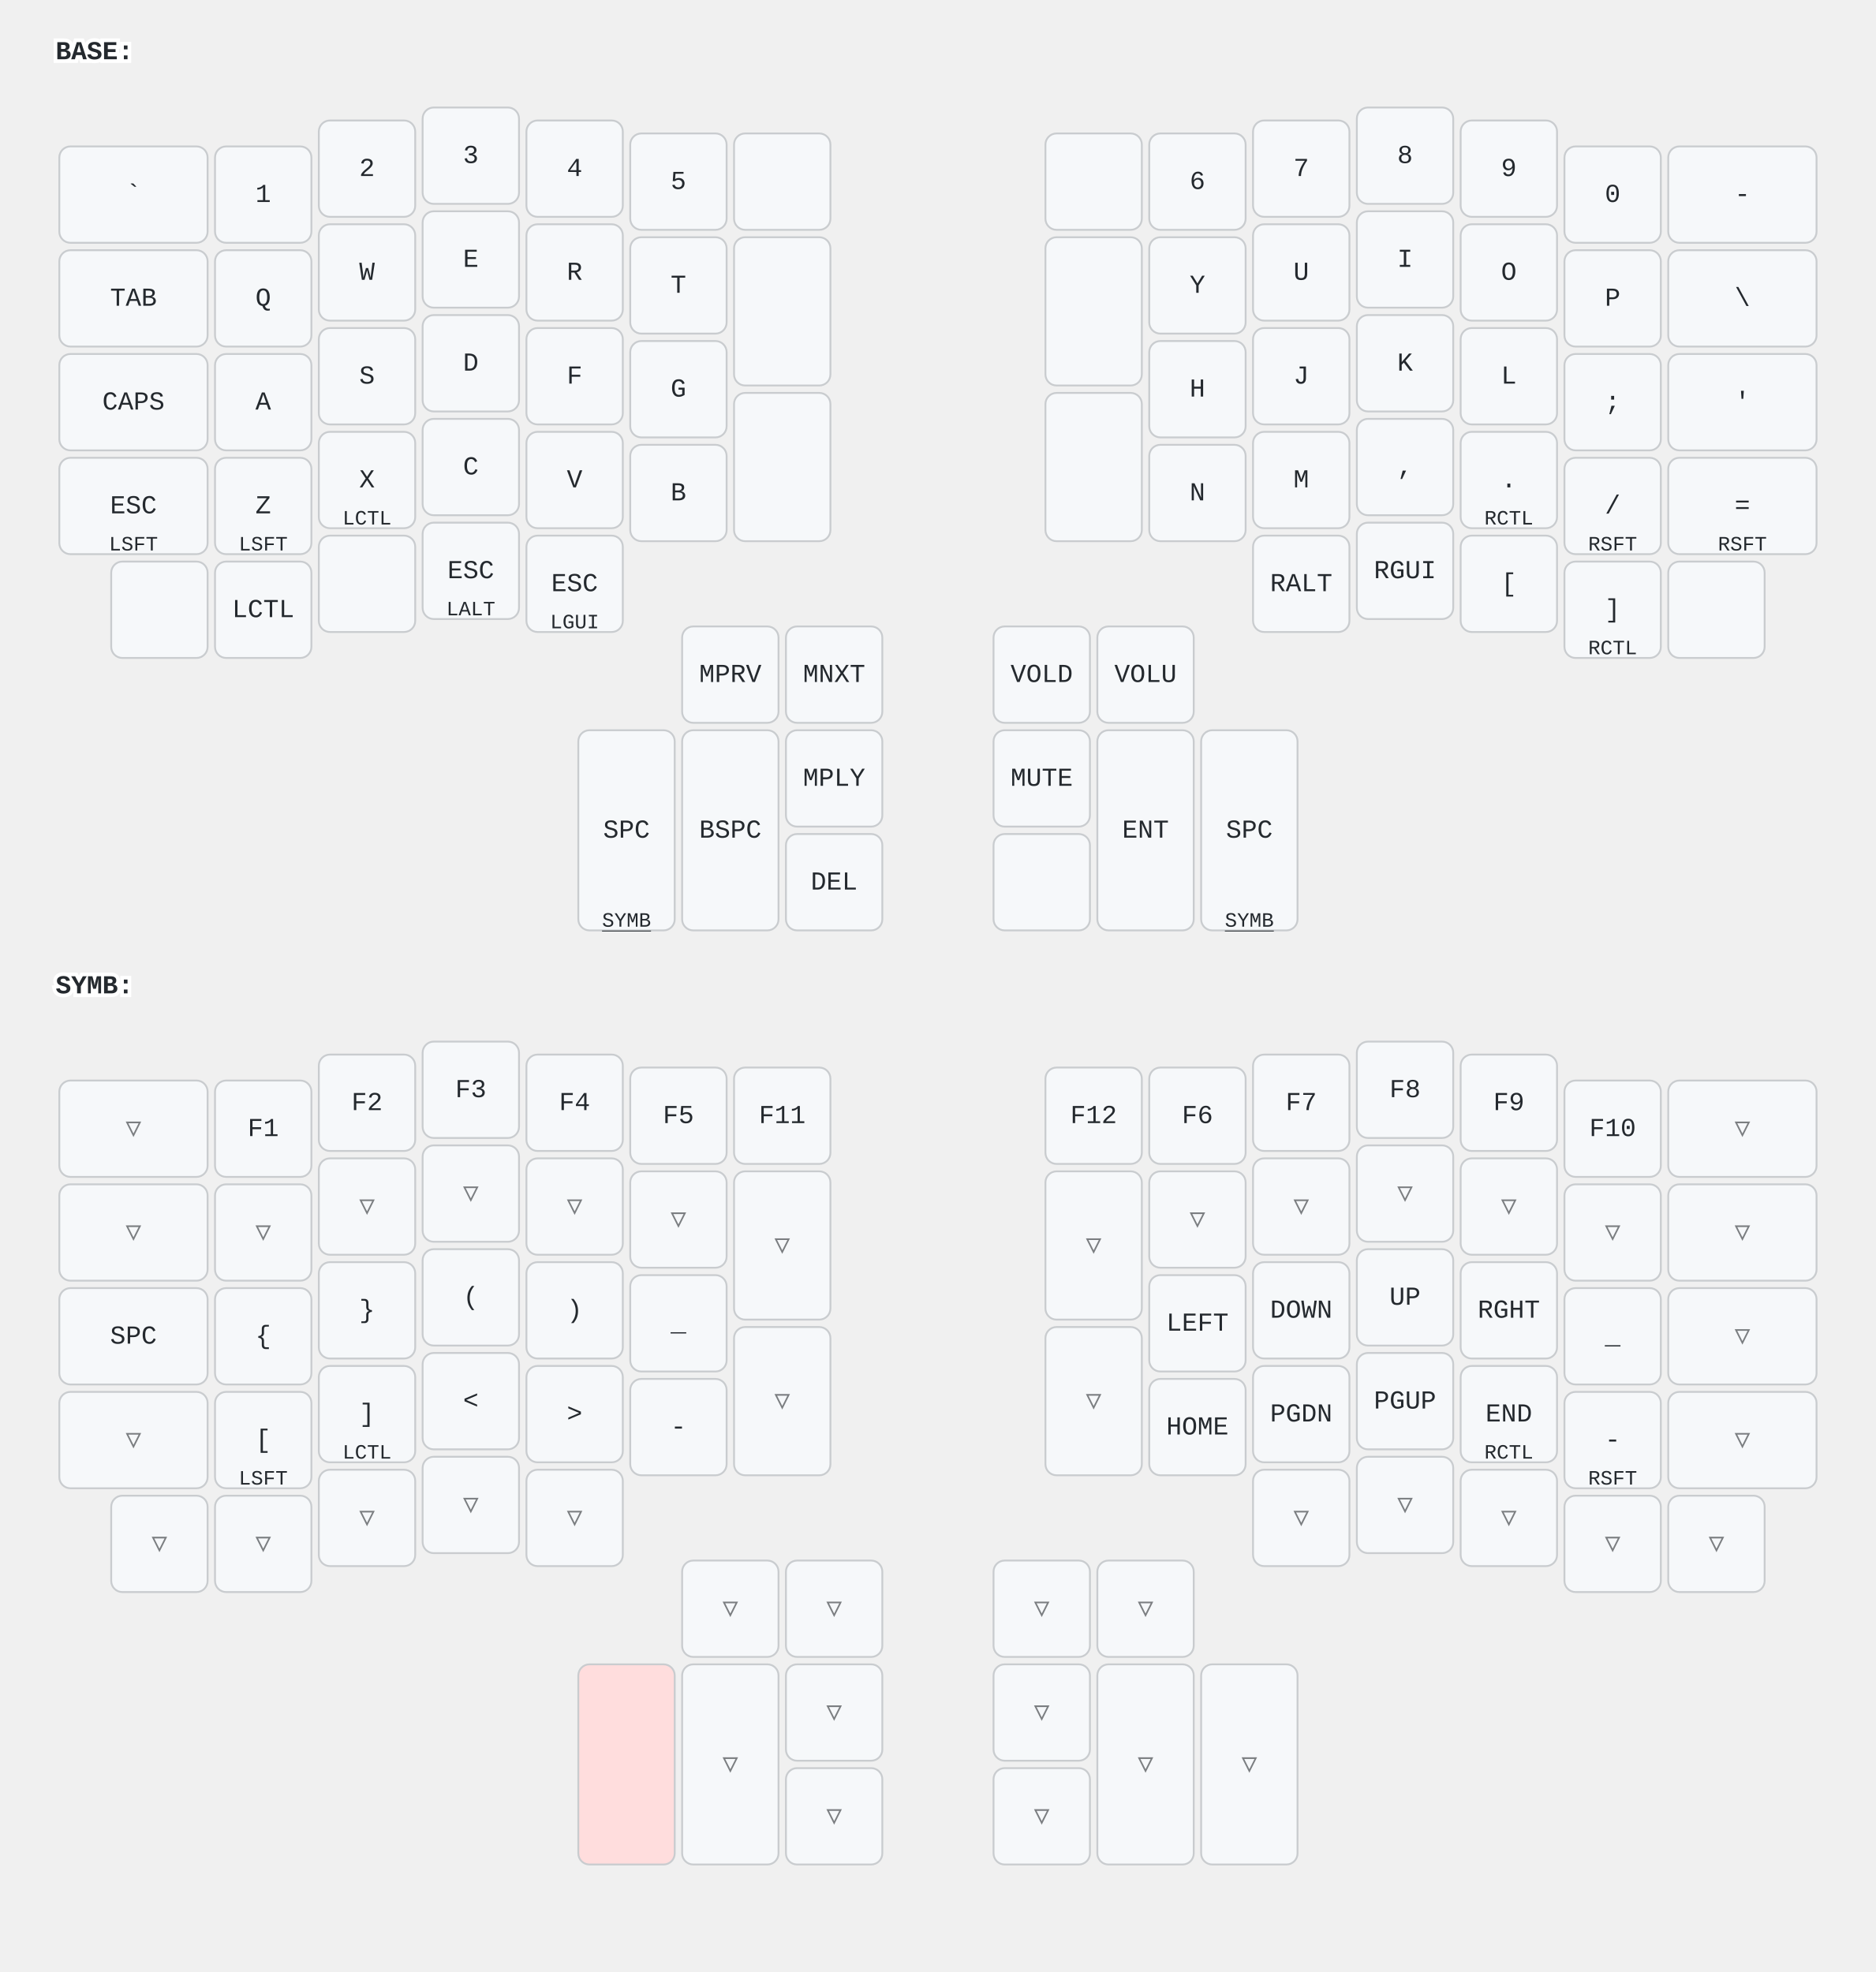
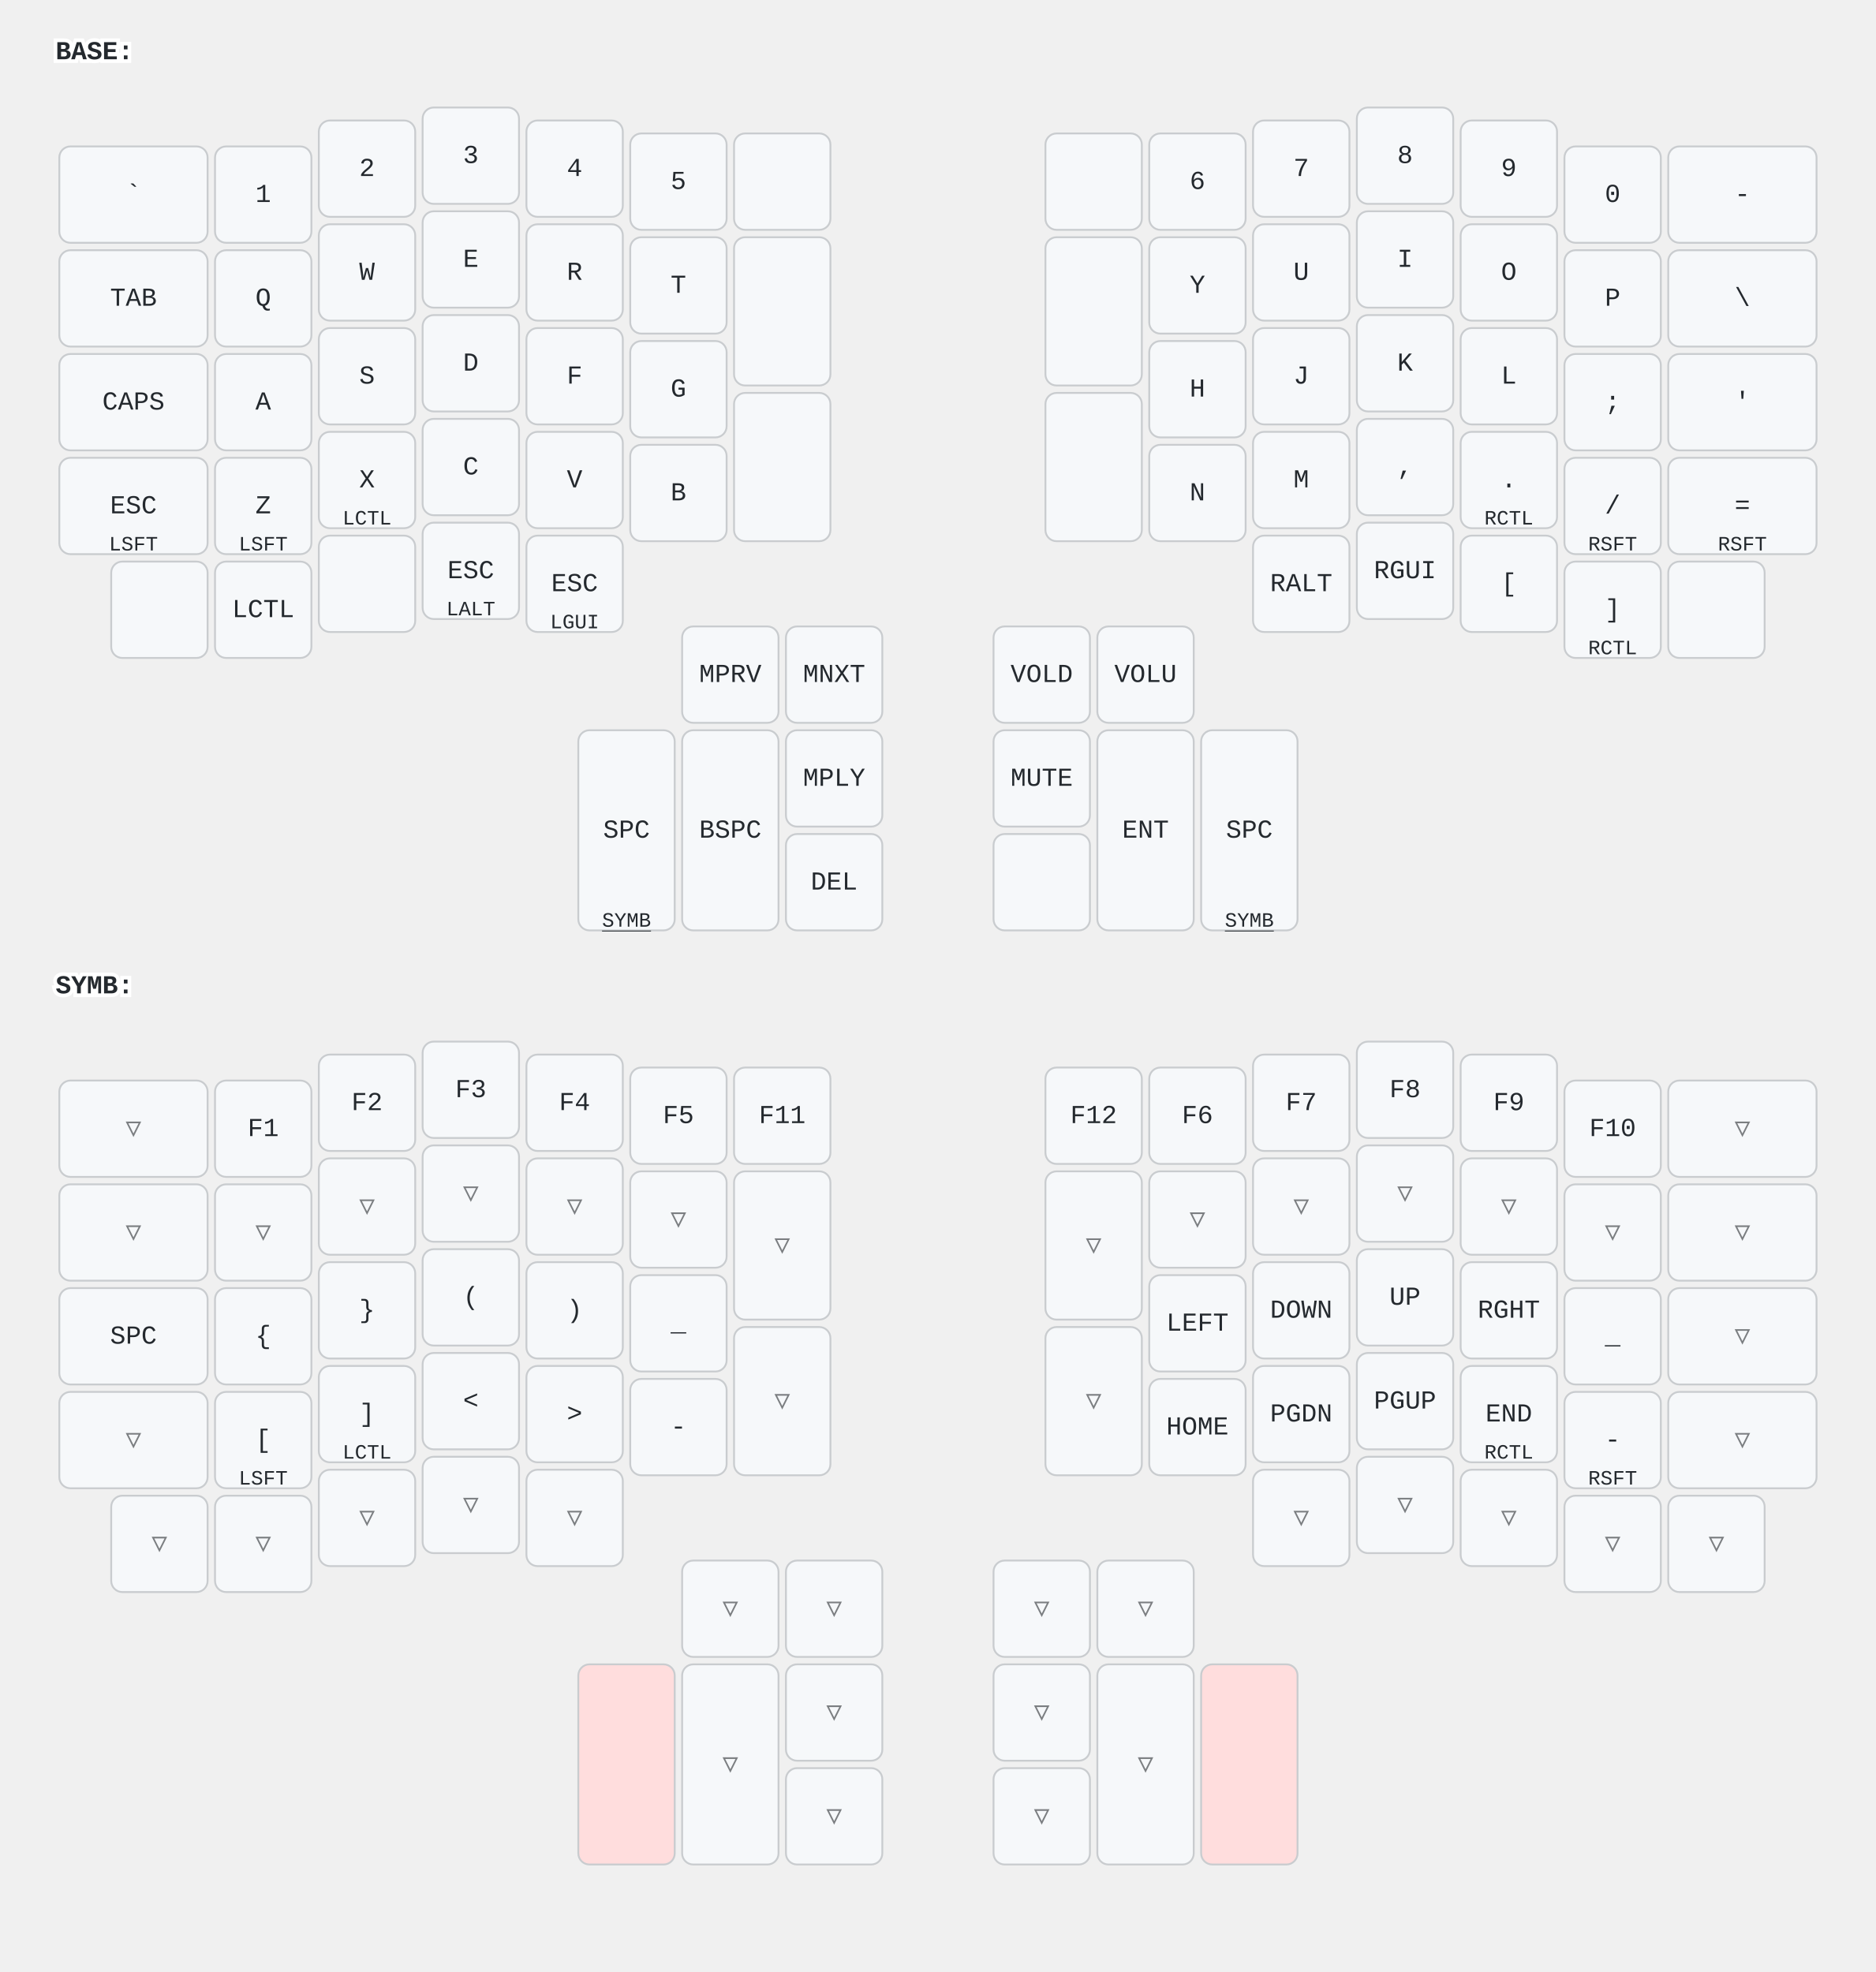
<svg xmlns="http://www.w3.org/2000/svg" width="1012" height="1064" viewBox="0 0 1012 1064" class="keymap">
  <style>/* inherit to force styles through use tags */
svg path {
    fill: inherit;
}

/* font and background color specifications */
svg.keymap {
    font-family: SFMono-Regular,Consolas,Liberation Mono,Menlo,monospace;
    font-size: 14px;
    font-kerning: normal;
    text-rendering: optimizeLegibility;
    fill: #24292e;
}

/* default key styling */
rect.key {
    fill: #f6f8fa;
}

rect.key, rect.combo {
    stroke: #c9cccf;
    stroke-width: 1;
}

/* default key side styling, only used is draw_key_sides is set */
rect.side {
    filter: brightness(90%);
}

/* color accent for combo boxes */
rect.combo, rect.combo-separate {
    fill: #cdf;
}

/* color accent for held keys */
rect.held, rect.combo.held {
    fill: #fdd;
}

/* color accent for ghost (optional) keys */
rect.ghost, rect.combo.ghost {
    stroke-dasharray: 4, 4;
    stroke-width: 2;
}

text {
    text-anchor: middle;
    dominant-baseline: middle;
}

/* styling for layer labels */
text.label {
    font-weight: bold;
    text-anchor: start;
    stroke: white;
    stroke-width: 4;
    paint-order: stroke;
}

/* styling for optional footer */
text.footer {
    text-anchor: end;
    dominant-baseline: auto;
    stroke: white;
    stroke-width: 4;
    paint-order: stroke;
}

/* styling for combo tap, and key non-tap label text */
text.combo, text.hold, text.shifted, text.left, text.right, text.tl, text.tr, text.bl, text.br {
    font-size: 11px;
}

text.hold, text.bl, text.br {
    text-anchor: middle;
    dominant-baseline: auto;
}

text.shifted, text.tl, text.tr {
    text-anchor: middle;
    dominant-baseline: hanging;
}

text.left, text.tl, text.bl {
    text-anchor: start;
}

text.right, text.tr, text.br {
    text-anchor: end;
}

text.layer-activator {
    text-decoration: underline;
}

/* styling for hold/shifted label text in combo box */
text.combo.hold, text.combo.shifted, text.combo.left, text.combo.right {
    font-size: 8px;
}

/* lighter symbol for transparent keys */
text.trans {
    fill: #7b7e81;
}

/* styling for combo dendrons */
path.combo {
    stroke-width: 1;
    stroke: gray;
    fill: none;
}

/* Start Tabler Icons Cleanup */
/* cannot use height/width with glyphs */
.icon-tabler &gt; path {
    fill: inherit;
    stroke: inherit;
    stroke-width: 2;
}
/* hide tabler's default box */
.icon-tabler &gt; path[stroke="none"][fill="none"] {
    visibility: hidden;
}
/* End Tabler Icons Cleanup */

@media (prefers-color-scheme: dark) {
svg.keymap { fill: #d1d6db; }
rect.key { fill: #3f4750; }
rect.key, rect.combo { stroke: #60666c; }
rect.combo, rect.combo-separate { fill: #1f3d7a; }
rect.held, rect.combo.held { fill: #854747; }
text.label, text.footer { stroke: black; }
text.trans { fill: #7e8184; }
path.combo { stroke: #7f7f7f; }

}</style>
  <g transform="translate(30, 0)" class="layer-BASE">
    <text x="0" y="28" class="label" id="BASE">BASE:</text>
    <g transform="translate(0, 56)">
      <g transform="translate(42, 49)" class="key keypos-0">
        <rect rx="6" ry="6" x="-40" y="-26" width="80" height="52" class="key" />
        <text x="0" y="0" class="key tap">`</text>
      </g>
      <g transform="translate(112, 49)" class="key keypos-1">
        <rect rx="6" ry="6" x="-26" y="-26" width="52" height="52" class="key" />
        <text x="0" y="0" class="key tap">1</text>
      </g>
      <g transform="translate(168, 35)" class="key keypos-2">
        <rect rx="6" ry="6" x="-26" y="-26" width="52" height="52" class="key" />
        <text x="0" y="0" class="key tap">2</text>
      </g>
      <g transform="translate(224, 28)" class="key keypos-3">
        <rect rx="6" ry="6" x="-26" y="-26" width="52" height="52" class="key" />
        <text x="0" y="0" class="key tap">3</text>
      </g>
      <g transform="translate(280, 35)" class="key keypos-4">
        <rect rx="6" ry="6" x="-26" y="-26" width="52" height="52" class="key" />
        <text x="0" y="0" class="key tap">4</text>
      </g>
      <g transform="translate(336, 42)" class="key keypos-5">
        <rect rx="6" ry="6" x="-26" y="-26" width="52" height="52" class="key" />
        <text x="0" y="0" class="key tap">5</text>
      </g>
      <g transform="translate(392, 42)" class="key keypos-6">
        <rect rx="6" ry="6" x="-26" y="-26" width="52" height="52" class="key" />
      </g>
      <g transform="translate(560, 42)" class="key keypos-7">
        <rect rx="6" ry="6" x="-26" y="-26" width="52" height="52" class="key" />
      </g>
      <g transform="translate(616, 42)" class="key keypos-8">
        <rect rx="6" ry="6" x="-26" y="-26" width="52" height="52" class="key" />
        <text x="0" y="0" class="key tap">6</text>
      </g>
      <g transform="translate(672, 35)" class="key keypos-9">
        <rect rx="6" ry="6" x="-26" y="-26" width="52" height="52" class="key" />
        <text x="0" y="0" class="key tap">7</text>
      </g>
      <g transform="translate(728, 28)" class="key keypos-10">
        <rect rx="6" ry="6" x="-26" y="-26" width="52" height="52" class="key" />
        <text x="0" y="0" class="key tap">8</text>
      </g>
      <g transform="translate(784, 35)" class="key keypos-11">
        <rect rx="6" ry="6" x="-26" y="-26" width="52" height="52" class="key" />
        <text x="0" y="0" class="key tap">9</text>
      </g>
      <g transform="translate(840, 49)" class="key keypos-12">
        <rect rx="6" ry="6" x="-26" y="-26" width="52" height="52" class="key" />
        <text x="0" y="0" class="key tap">0</text>
      </g>
      <g transform="translate(910, 49)" class="key keypos-13">
        <rect rx="6" ry="6" x="-40" y="-26" width="80" height="52" class="key" />
        <text x="0" y="0" class="key tap">-</text>
      </g>
      <g transform="translate(42, 105)" class="key keypos-14">
        <rect rx="6" ry="6" x="-40" y="-26" width="80" height="52" class="key" />
        <text x="0" y="0" class="key tap">TAB</text>
      </g>
      <g transform="translate(112, 105)" class="key keypos-15">
        <rect rx="6" ry="6" x="-26" y="-26" width="52" height="52" class="key" />
        <text x="0" y="0" class="key tap">Q</text>
      </g>
      <g transform="translate(168, 91)" class="key keypos-16">
        <rect rx="6" ry="6" x="-26" y="-26" width="52" height="52" class="key" />
        <text x="0" y="0" class="key tap">W</text>
      </g>
      <g transform="translate(224, 84)" class="key keypos-17">
        <rect rx="6" ry="6" x="-26" y="-26" width="52" height="52" class="key" />
        <text x="0" y="0" class="key tap">E</text>
      </g>
      <g transform="translate(280, 91)" class="key keypos-18">
        <rect rx="6" ry="6" x="-26" y="-26" width="52" height="52" class="key" />
        <text x="0" y="0" class="key tap">R</text>
      </g>
      <g transform="translate(336, 98)" class="key keypos-19">
        <rect rx="6" ry="6" x="-26" y="-26" width="52" height="52" class="key" />
        <text x="0" y="0" class="key tap">T</text>
      </g>
      <g transform="translate(392, 112)" class="key keypos-20">
        <rect rx="6" ry="6" x="-26" y="-40" width="52" height="80" class="key" />
      </g>
      <g transform="translate(560, 112)" class="key keypos-21">
        <rect rx="6" ry="6" x="-26" y="-40" width="52" height="80" class="key" />
      </g>
      <g transform="translate(616, 98)" class="key keypos-22">
        <rect rx="6" ry="6" x="-26" y="-26" width="52" height="52" class="key" />
        <text x="0" y="0" class="key tap">Y</text>
      </g>
      <g transform="translate(672, 91)" class="key keypos-23">
        <rect rx="6" ry="6" x="-26" y="-26" width="52" height="52" class="key" />
        <text x="0" y="0" class="key tap">U</text>
      </g>
      <g transform="translate(728, 84)" class="key keypos-24">
        <rect rx="6" ry="6" x="-26" y="-26" width="52" height="52" class="key" />
        <text x="0" y="0" class="key tap">I</text>
      </g>
      <g transform="translate(784, 91)" class="key keypos-25">
        <rect rx="6" ry="6" x="-26" y="-26" width="52" height="52" class="key" />
        <text x="0" y="0" class="key tap">O</text>
      </g>
      <g transform="translate(840, 105)" class="key keypos-26">
        <rect rx="6" ry="6" x="-26" y="-26" width="52" height="52" class="key" />
        <text x="0" y="0" class="key tap">P</text>
      </g>
      <g transform="translate(910, 105)" class="key keypos-27">
        <rect rx="6" ry="6" x="-40" y="-26" width="80" height="52" class="key" />
        <text x="0" y="0" class="key tap">\</text>
      </g>
      <g transform="translate(42, 161)" class="key keypos-28">
        <rect rx="6" ry="6" x="-40" y="-26" width="80" height="52" class="key" />
        <text x="0" y="0" class="key tap">CAPS</text>
      </g>
      <g transform="translate(112, 161)" class="key keypos-29">
        <rect rx="6" ry="6" x="-26" y="-26" width="52" height="52" class="key" />
        <text x="0" y="0" class="key tap">A</text>
      </g>
      <g transform="translate(168, 147)" class="key keypos-30">
        <rect rx="6" ry="6" x="-26" y="-26" width="52" height="52" class="key" />
        <text x="0" y="0" class="key tap">S</text>
      </g>
      <g transform="translate(224, 140)" class="key keypos-31">
        <rect rx="6" ry="6" x="-26" y="-26" width="52" height="52" class="key" />
        <text x="0" y="0" class="key tap">D</text>
      </g>
      <g transform="translate(280, 147)" class="key keypos-32">
        <rect rx="6" ry="6" x="-26" y="-26" width="52" height="52" class="key" />
        <text x="0" y="0" class="key tap">F</text>
      </g>
      <g transform="translate(336, 154)" class="key keypos-33">
        <rect rx="6" ry="6" x="-26" y="-26" width="52" height="52" class="key" />
        <text x="0" y="0" class="key tap">G</text>
      </g>
      <g transform="translate(616, 154)" class="key keypos-34">
        <rect rx="6" ry="6" x="-26" y="-26" width="52" height="52" class="key" />
        <text x="0" y="0" class="key tap">H</text>
      </g>
      <g transform="translate(672, 147)" class="key keypos-35">
        <rect rx="6" ry="6" x="-26" y="-26" width="52" height="52" class="key" />
        <text x="0" y="0" class="key tap">J</text>
      </g>
      <g transform="translate(728, 140)" class="key keypos-36">
        <rect rx="6" ry="6" x="-26" y="-26" width="52" height="52" class="key" />
        <text x="0" y="0" class="key tap">K</text>
      </g>
      <g transform="translate(784, 147)" class="key keypos-37">
        <rect rx="6" ry="6" x="-26" y="-26" width="52" height="52" class="key" />
        <text x="0" y="0" class="key tap">L</text>
      </g>
      <g transform="translate(840, 161)" class="key keypos-38">
        <rect rx="6" ry="6" x="-26" y="-26" width="52" height="52" class="key" />
        <text x="0" y="0" class="key tap">;</text>
      </g>
      <g transform="translate(910, 161)" class="key keypos-39">
        <rect rx="6" ry="6" x="-40" y="-26" width="80" height="52" class="key" />
        <text x="0" y="0" class="key tap">'</text>
      </g>
      <g transform="translate(42, 217)" class="key keypos-40">
        <rect rx="6" ry="6" x="-40" y="-26" width="80" height="52" class="key" />
        <text x="0" y="0" class="key tap">ESC</text>
        <text x="0" y="24" class="key hold">LSFT</text>
      </g>
      <g transform="translate(112, 217)" class="key keypos-41">
        <rect rx="6" ry="6" x="-26" y="-26" width="52" height="52" class="key" />
        <text x="0" y="0" class="key tap">Z</text>
        <text x="0" y="24" class="key hold">LSFT</text>
      </g>
      <g transform="translate(168, 203)" class="key keypos-42">
        <rect rx="6" ry="6" x="-26" y="-26" width="52" height="52" class="key" />
        <text x="0" y="0" class="key tap">X</text>
        <text x="0" y="24" class="key hold">LCTL</text>
      </g>
      <g transform="translate(224, 196)" class="key keypos-43">
        <rect rx="6" ry="6" x="-26" y="-26" width="52" height="52" class="key" />
        <text x="0" y="0" class="key tap">C</text>
      </g>
      <g transform="translate(280, 203)" class="key keypos-44">
        <rect rx="6" ry="6" x="-26" y="-26" width="52" height="52" class="key" />
        <text x="0" y="0" class="key tap">V</text>
      </g>
      <g transform="translate(336, 210)" class="key keypos-45">
        <rect rx="6" ry="6" x="-26" y="-26" width="52" height="52" class="key" />
        <text x="0" y="0" class="key tap">B</text>
      </g>
      <g transform="translate(392, 196)" class="key keypos-46">
        <rect rx="6" ry="6" x="-26" y="-40" width="52" height="80" class="key" />
      </g>
      <g transform="translate(560, 196)" class="key keypos-47">
        <rect rx="6" ry="6" x="-26" y="-40" width="52" height="80" class="key" />
      </g>
      <g transform="translate(616, 210)" class="key keypos-48">
        <rect rx="6" ry="6" x="-26" y="-26" width="52" height="52" class="key" />
        <text x="0" y="0" class="key tap">N</text>
      </g>
      <g transform="translate(672, 203)" class="key keypos-49">
        <rect rx="6" ry="6" x="-26" y="-26" width="52" height="52" class="key" />
        <text x="0" y="0" class="key tap">M</text>
      </g>
      <g transform="translate(728, 196)" class="key keypos-50">
        <rect rx="6" ry="6" x="-26" y="-26" width="52" height="52" class="key" />
        <text x="0" y="0" class="key tap">,</text>
      </g>
      <g transform="translate(784, 203)" class="key keypos-51">
        <rect rx="6" ry="6" x="-26" y="-26" width="52" height="52" class="key" />
        <text x="0" y="0" class="key tap">.</text>
        <text x="0" y="24" class="key hold">RCTL</text>
      </g>
      <g transform="translate(840, 217)" class="key keypos-52">
        <rect rx="6" ry="6" x="-26" y="-26" width="52" height="52" class="key" />
        <text x="0" y="0" class="key tap">/</text>
        <text x="0" y="24" class="key hold">RSFT</text>
      </g>
      <g transform="translate(910, 217)" class="key keypos-53">
        <rect rx="6" ry="6" x="-40" y="-26" width="80" height="52" class="key" />
        <text x="0" y="0" class="key tap">=</text>
        <text x="0" y="24" class="key hold">RSFT</text>
      </g>
      <g transform="translate(56, 273)" class="key keypos-54">
        <rect rx="6" ry="6" x="-26" y="-26" width="52" height="52" class="key" />
      </g>
      <g transform="translate(112, 273)" class="key keypos-55">
        <rect rx="6" ry="6" x="-26" y="-26" width="52" height="52" class="key" />
        <text x="0" y="0" class="key tap">LCTL</text>
      </g>
      <g transform="translate(168, 259)" class="key keypos-56">
        <rect rx="6" ry="6" x="-26" y="-26" width="52" height="52" class="key" />
      </g>
      <g transform="translate(224, 252)" class="key keypos-57">
        <rect rx="6" ry="6" x="-26" y="-26" width="52" height="52" class="key" />
        <text x="0" y="0" class="key tap">ESC</text>
        <text x="0" y="24" class="key hold">LALT</text>
      </g>
      <g transform="translate(280, 259)" class="key keypos-58">
        <rect rx="6" ry="6" x="-26" y="-26" width="52" height="52" class="key" />
        <text x="0" y="0" class="key tap">ESC</text>
        <text x="0" y="24" class="key hold">LGUI</text>
      </g>
      <g transform="translate(672, 259)" class="key keypos-59">
        <rect rx="6" ry="6" x="-26" y="-26" width="52" height="52" class="key" />
        <text x="0" y="0" class="key tap">RALT</text>
      </g>
      <g transform="translate(728, 252)" class="key keypos-60">
        <rect rx="6" ry="6" x="-26" y="-26" width="52" height="52" class="key" />
        <text x="0" y="0" class="key tap">RGUI</text>
      </g>
      <g transform="translate(784, 259)" class="key keypos-61">
        <rect rx="6" ry="6" x="-26" y="-26" width="52" height="52" class="key" />
        <text x="0" y="0" class="key tap">[</text>
      </g>
      <g transform="translate(840, 273)" class="key keypos-62">
        <rect rx="6" ry="6" x="-26" y="-26" width="52" height="52" class="key" />
        <text x="0" y="0" class="key tap">]</text>
        <text x="0" y="24" class="key hold">RCTL</text>
      </g>
      <g transform="translate(896, 273)" class="key keypos-63">
        <rect rx="6" ry="6" x="-26" y="-26" width="52" height="52" class="key" />
      </g>
      <g transform="translate(364, 308)" class="key keypos-64">
        <rect rx="6" ry="6" x="-26" y="-26" width="52" height="52" class="key" />
        <text x="0" y="0" class="key tap">MPRV</text>
      </g>
      <g transform="translate(420, 308)" class="key keypos-65">
        <rect rx="6" ry="6" x="-26" y="-26" width="52" height="52" class="key" />
        <text x="0" y="0" class="key tap">MNXT</text>
      </g>
      <g transform="translate(532, 308)" class="key keypos-66">
        <rect rx="6" ry="6" x="-26" y="-26" width="52" height="52" class="key" />
        <text x="0" y="0" class="key tap">VOLD</text>
      </g>
      <g transform="translate(588, 308)" class="key keypos-67">
        <rect rx="6" ry="6" x="-26" y="-26" width="52" height="52" class="key" />
        <text x="0" y="0" class="key tap">VOLU</text>
      </g>
      <g transform="translate(420, 364)" class="key keypos-68">
        <rect rx="6" ry="6" x="-26" y="-26" width="52" height="52" class="key" />
        <text x="0" y="0" class="key tap">MPLY</text>
      </g>
      <g transform="translate(532, 364)" class="key keypos-69">
        <rect rx="6" ry="6" x="-26" y="-26" width="52" height="52" class="key" />
        <text x="0" y="0" class="key tap">MUTE</text>
      </g>
      <g transform="translate(308, 392)" class="key keypos-70">
        <rect rx="6" ry="6" x="-26" y="-54" width="52" height="108" class="key" />
        <text x="0" y="0" class="key tap">SPC</text>
        <a href="#SYMB">
          <text x="0" y="52" class="key hold layer-activator">SYMB</text>
        </a>
      </g>
      <g transform="translate(364, 392)" class="key keypos-71">
        <rect rx="6" ry="6" x="-26" y="-54" width="52" height="108" class="key" />
        <text x="0" y="0" class="key tap">BSPC</text>
      </g>
      <g transform="translate(420, 420)" class="key keypos-72">
        <rect rx="6" ry="6" x="-26" y="-26" width="52" height="52" class="key" />
        <text x="0" y="0" class="key tap">DEL</text>
      </g>
      <g transform="translate(532, 420)" class="key keypos-73">
        <rect rx="6" ry="6" x="-26" y="-26" width="52" height="52" class="key" />
      </g>
      <g transform="translate(588, 392)" class="key keypos-74">
        <rect rx="6" ry="6" x="-26" y="-54" width="52" height="108" class="key" />
        <text x="0" y="0" class="key tap">ENT</text>
      </g>
      <g transform="translate(644, 392)" class="key keypos-75">
        <rect rx="6" ry="6" x="-26" y="-54" width="52" height="108" class="key" />
        <text x="0" y="0" class="key tap">SPC</text>
        <a href="#SYMB">
          <text x="0" y="52" class="key hold layer-activator">SYMB</text>
        </a>
      </g>
    </g>
  </g>
  <g transform="translate(30, 504)" class="layer-SYMB">
    <text x="0" y="28" class="label" id="SYMB">SYMB:</text>
    <g transform="translate(0, 56)">
      <g transform="translate(42, 49)" class="key trans keypos-0">
        <rect rx="6" ry="6" x="-40" y="-26" width="80" height="52" class="key trans" />
        <text x="0" y="0" class="key trans tap">▽</text>
      </g>
      <g transform="translate(112, 49)" class="key keypos-1">
        <rect rx="6" ry="6" x="-26" y="-26" width="52" height="52" class="key" />
        <text x="0" y="0" class="key tap">F1</text>
      </g>
      <g transform="translate(168, 35)" class="key keypos-2">
        <rect rx="6" ry="6" x="-26" y="-26" width="52" height="52" class="key" />
        <text x="0" y="0" class="key tap">F2</text>
      </g>
      <g transform="translate(224, 28)" class="key keypos-3">
        <rect rx="6" ry="6" x="-26" y="-26" width="52" height="52" class="key" />
        <text x="0" y="0" class="key tap">F3</text>
      </g>
      <g transform="translate(280, 35)" class="key keypos-4">
        <rect rx="6" ry="6" x="-26" y="-26" width="52" height="52" class="key" />
        <text x="0" y="0" class="key tap">F4</text>
      </g>
      <g transform="translate(336, 42)" class="key keypos-5">
        <rect rx="6" ry="6" x="-26" y="-26" width="52" height="52" class="key" />
        <text x="0" y="0" class="key tap">F5</text>
      </g>
      <g transform="translate(392, 42)" class="key keypos-6">
        <rect rx="6" ry="6" x="-26" y="-26" width="52" height="52" class="key" />
        <text x="0" y="0" class="key tap">F11</text>
      </g>
      <g transform="translate(560, 42)" class="key keypos-7">
        <rect rx="6" ry="6" x="-26" y="-26" width="52" height="52" class="key" />
        <text x="0" y="0" class="key tap">F12</text>
      </g>
      <g transform="translate(616, 42)" class="key keypos-8">
        <rect rx="6" ry="6" x="-26" y="-26" width="52" height="52" class="key" />
        <text x="0" y="0" class="key tap">F6</text>
      </g>
      <g transform="translate(672, 35)" class="key keypos-9">
        <rect rx="6" ry="6" x="-26" y="-26" width="52" height="52" class="key" />
        <text x="0" y="0" class="key tap">F7</text>
      </g>
      <g transform="translate(728, 28)" class="key keypos-10">
        <rect rx="6" ry="6" x="-26" y="-26" width="52" height="52" class="key" />
        <text x="0" y="0" class="key tap">F8</text>
      </g>
      <g transform="translate(784, 35)" class="key keypos-11">
        <rect rx="6" ry="6" x="-26" y="-26" width="52" height="52" class="key" />
        <text x="0" y="0" class="key tap">F9</text>
      </g>
      <g transform="translate(840, 49)" class="key keypos-12">
        <rect rx="6" ry="6" x="-26" y="-26" width="52" height="52" class="key" />
        <text x="0" y="0" class="key tap">F10</text>
      </g>
      <g transform="translate(910, 49)" class="key trans keypos-13">
        <rect rx="6" ry="6" x="-40" y="-26" width="80" height="52" class="key trans" />
        <text x="0" y="0" class="key trans tap">▽</text>
      </g>
      <g transform="translate(42, 105)" class="key trans keypos-14">
        <rect rx="6" ry="6" x="-40" y="-26" width="80" height="52" class="key trans" />
        <text x="0" y="0" class="key trans tap">▽</text>
      </g>
      <g transform="translate(112, 105)" class="key trans keypos-15">
        <rect rx="6" ry="6" x="-26" y="-26" width="52" height="52" class="key trans" />
        <text x="0" y="0" class="key trans tap">▽</text>
      </g>
      <g transform="translate(168, 91)" class="key trans keypos-16">
        <rect rx="6" ry="6" x="-26" y="-26" width="52" height="52" class="key trans" />
        <text x="0" y="0" class="key trans tap">▽</text>
      </g>
      <g transform="translate(224, 84)" class="key trans keypos-17">
        <rect rx="6" ry="6" x="-26" y="-26" width="52" height="52" class="key trans" />
        <text x="0" y="0" class="key trans tap">▽</text>
      </g>
      <g transform="translate(280, 91)" class="key trans keypos-18">
        <rect rx="6" ry="6" x="-26" y="-26" width="52" height="52" class="key trans" />
        <text x="0" y="0" class="key trans tap">▽</text>
      </g>
      <g transform="translate(336, 98)" class="key trans keypos-19">
        <rect rx="6" ry="6" x="-26" y="-26" width="52" height="52" class="key trans" />
        <text x="0" y="0" class="key trans tap">▽</text>
      </g>
      <g transform="translate(392, 112)" class="key trans keypos-20">
        <rect rx="6" ry="6" x="-26" y="-40" width="52" height="80" class="key trans" />
        <text x="0" y="0" class="key trans tap">▽</text>
      </g>
      <g transform="translate(560, 112)" class="key trans keypos-21">
        <rect rx="6" ry="6" x="-26" y="-40" width="52" height="80" class="key trans" />
        <text x="0" y="0" class="key trans tap">▽</text>
      </g>
      <g transform="translate(616, 98)" class="key trans keypos-22">
        <rect rx="6" ry="6" x="-26" y="-26" width="52" height="52" class="key trans" />
        <text x="0" y="0" class="key trans tap">▽</text>
      </g>
      <g transform="translate(672, 91)" class="key trans keypos-23">
        <rect rx="6" ry="6" x="-26" y="-26" width="52" height="52" class="key trans" />
        <text x="0" y="0" class="key trans tap">▽</text>
      </g>
      <g transform="translate(728, 84)" class="key trans keypos-24">
        <rect rx="6" ry="6" x="-26" y="-26" width="52" height="52" class="key trans" />
        <text x="0" y="0" class="key trans tap">▽</text>
      </g>
      <g transform="translate(784, 91)" class="key trans keypos-25">
        <rect rx="6" ry="6" x="-26" y="-26" width="52" height="52" class="key trans" />
        <text x="0" y="0" class="key trans tap">▽</text>
      </g>
      <g transform="translate(840, 105)" class="key trans keypos-26">
        <rect rx="6" ry="6" x="-26" y="-26" width="52" height="52" class="key trans" />
        <text x="0" y="0" class="key trans tap">▽</text>
      </g>
      <g transform="translate(910, 105)" class="key trans keypos-27">
        <rect rx="6" ry="6" x="-40" y="-26" width="80" height="52" class="key trans" />
        <text x="0" y="0" class="key trans tap">▽</text>
      </g>
      <g transform="translate(42, 161)" class="key keypos-28">
        <rect rx="6" ry="6" x="-40" y="-26" width="80" height="52" class="key" />
        <text x="0" y="0" class="key tap">SPC</text>
      </g>
      <g transform="translate(112, 161)" class="key keypos-29">
        <rect rx="6" ry="6" x="-26" y="-26" width="52" height="52" class="key" />
        <text x="0" y="0" class="key tap">{</text>
      </g>
      <g transform="translate(168, 147)" class="key keypos-30">
        <rect rx="6" ry="6" x="-26" y="-26" width="52" height="52" class="key" />
        <text x="0" y="0" class="key tap">}</text>
      </g>
      <g transform="translate(224, 140)" class="key keypos-31">
        <rect rx="6" ry="6" x="-26" y="-26" width="52" height="52" class="key" />
        <text x="0" y="0" class="key tap">(</text>
      </g>
      <g transform="translate(280, 147)" class="key keypos-32">
        <rect rx="6" ry="6" x="-26" y="-26" width="52" height="52" class="key" />
        <text x="0" y="0" class="key tap">)</text>
      </g>
      <g transform="translate(336, 154)" class="key keypos-33">
        <rect rx="6" ry="6" x="-26" y="-26" width="52" height="52" class="key" />
        <text x="0" y="0" class="key tap">_</text>
      </g>
      <g transform="translate(616, 154)" class="key keypos-34">
        <rect rx="6" ry="6" x="-26" y="-26" width="52" height="52" class="key" />
        <text x="0" y="0" class="key tap">LEFT</text>
      </g>
      <g transform="translate(672, 147)" class="key keypos-35">
        <rect rx="6" ry="6" x="-26" y="-26" width="52" height="52" class="key" />
        <text x="0" y="0" class="key tap">DOWN</text>
      </g>
      <g transform="translate(728, 140)" class="key keypos-36">
        <rect rx="6" ry="6" x="-26" y="-26" width="52" height="52" class="key" />
        <text x="0" y="0" class="key tap">UP</text>
      </g>
      <g transform="translate(784, 147)" class="key keypos-37">
        <rect rx="6" ry="6" x="-26" y="-26" width="52" height="52" class="key" />
        <text x="0" y="0" class="key tap">RGHT</text>
      </g>
      <g transform="translate(840, 161)" class="key keypos-38">
        <rect rx="6" ry="6" x="-26" y="-26" width="52" height="52" class="key" />
        <text x="0" y="0" class="key tap">_</text>
      </g>
      <g transform="translate(910, 161)" class="key trans keypos-39">
        <rect rx="6" ry="6" x="-40" y="-26" width="80" height="52" class="key trans" />
        <text x="0" y="0" class="key trans tap">▽</text>
      </g>
      <g transform="translate(42, 217)" class="key trans keypos-40">
        <rect rx="6" ry="6" x="-40" y="-26" width="80" height="52" class="key trans" />
        <text x="0" y="0" class="key trans tap">▽</text>
      </g>
      <g transform="translate(112, 217)" class="key keypos-41">
        <rect rx="6" ry="6" x="-26" y="-26" width="52" height="52" class="key" />
        <text x="0" y="0" class="key tap">[</text>
        <text x="0" y="24" class="key hold">LSFT</text>
      </g>
      <g transform="translate(168, 203)" class="key keypos-42">
        <rect rx="6" ry="6" x="-26" y="-26" width="52" height="52" class="key" />
        <text x="0" y="0" class="key tap">]</text>
        <text x="0" y="24" class="key hold">LCTL</text>
      </g>
      <g transform="translate(224, 196)" class="key keypos-43">
        <rect rx="6" ry="6" x="-26" y="-26" width="52" height="52" class="key" />
        <text x="0" y="0" class="key tap">&lt;</text>
      </g>
      <g transform="translate(280, 203)" class="key keypos-44">
        <rect rx="6" ry="6" x="-26" y="-26" width="52" height="52" class="key" />
        <text x="0" y="0" class="key tap">&gt;</text>
      </g>
      <g transform="translate(336, 210)" class="key keypos-45">
        <rect rx="6" ry="6" x="-26" y="-26" width="52" height="52" class="key" />
        <text x="0" y="0" class="key tap">-</text>
      </g>
      <g transform="translate(392, 196)" class="key trans keypos-46">
        <rect rx="6" ry="6" x="-26" y="-40" width="52" height="80" class="key trans" />
        <text x="0" y="0" class="key trans tap">▽</text>
      </g>
      <g transform="translate(560, 196)" class="key trans keypos-47">
        <rect rx="6" ry="6" x="-26" y="-40" width="52" height="80" class="key trans" />
        <text x="0" y="0" class="key trans tap">▽</text>
      </g>
      <g transform="translate(616, 210)" class="key keypos-48">
        <rect rx="6" ry="6" x="-26" y="-26" width="52" height="52" class="key" />
        <text x="0" y="0" class="key tap">HOME</text>
      </g>
      <g transform="translate(672, 203)" class="key keypos-49">
        <rect rx="6" ry="6" x="-26" y="-26" width="52" height="52" class="key" />
        <text x="0" y="0" class="key tap">PGDN</text>
      </g>
      <g transform="translate(728, 196)" class="key keypos-50">
        <rect rx="6" ry="6" x="-26" y="-26" width="52" height="52" class="key" />
        <text x="0" y="0" class="key tap">PGUP</text>
      </g>
      <g transform="translate(784, 203)" class="key keypos-51">
        <rect rx="6" ry="6" x="-26" y="-26" width="52" height="52" class="key" />
        <text x="0" y="0" class="key tap">END</text>
        <text x="0" y="24" class="key hold">RCTL</text>
      </g>
      <g transform="translate(840, 217)" class="key keypos-52">
        <rect rx="6" ry="6" x="-26" y="-26" width="52" height="52" class="key" />
        <text x="0" y="0" class="key tap">-</text>
        <text x="0" y="24" class="key hold">RSFT</text>
      </g>
      <g transform="translate(910, 217)" class="key trans keypos-53">
        <rect rx="6" ry="6" x="-40" y="-26" width="80" height="52" class="key trans" />
        <text x="0" y="0" class="key trans tap">▽</text>
      </g>
      <g transform="translate(56, 273)" class="key trans keypos-54">
        <rect rx="6" ry="6" x="-26" y="-26" width="52" height="52" class="key trans" />
        <text x="0" y="0" class="key trans tap">▽</text>
      </g>
      <g transform="translate(112, 273)" class="key trans keypos-55">
        <rect rx="6" ry="6" x="-26" y="-26" width="52" height="52" class="key trans" />
        <text x="0" y="0" class="key trans tap">▽</text>
      </g>
      <g transform="translate(168, 259)" class="key trans keypos-56">
        <rect rx="6" ry="6" x="-26" y="-26" width="52" height="52" class="key trans" />
        <text x="0" y="0" class="key trans tap">▽</text>
      </g>
      <g transform="translate(224, 252)" class="key trans keypos-57">
        <rect rx="6" ry="6" x="-26" y="-26" width="52" height="52" class="key trans" />
        <text x="0" y="0" class="key trans tap">▽</text>
      </g>
      <g transform="translate(280, 259)" class="key trans keypos-58">
        <rect rx="6" ry="6" x="-26" y="-26" width="52" height="52" class="key trans" />
        <text x="0" y="0" class="key trans tap">▽</text>
      </g>
      <g transform="translate(672, 259)" class="key trans keypos-59">
        <rect rx="6" ry="6" x="-26" y="-26" width="52" height="52" class="key trans" />
        <text x="0" y="0" class="key trans tap">▽</text>
      </g>
      <g transform="translate(728, 252)" class="key trans keypos-60">
        <rect rx="6" ry="6" x="-26" y="-26" width="52" height="52" class="key trans" />
        <text x="0" y="0" class="key trans tap">▽</text>
      </g>
      <g transform="translate(784, 259)" class="key trans keypos-61">
        <rect rx="6" ry="6" x="-26" y="-26" width="52" height="52" class="key trans" />
        <text x="0" y="0" class="key trans tap">▽</text>
      </g>
      <g transform="translate(840, 273)" class="key trans keypos-62">
        <rect rx="6" ry="6" x="-26" y="-26" width="52" height="52" class="key trans" />
        <text x="0" y="0" class="key trans tap">▽</text>
      </g>
      <g transform="translate(896, 273)" class="key trans keypos-63">
        <rect rx="6" ry="6" x="-26" y="-26" width="52" height="52" class="key trans" />
        <text x="0" y="0" class="key trans tap">▽</text>
      </g>
      <g transform="translate(364, 308)" class="key trans keypos-64">
        <rect rx="6" ry="6" x="-26" y="-26" width="52" height="52" class="key trans" />
        <text x="0" y="0" class="key trans tap">▽</text>
      </g>
      <g transform="translate(420, 308)" class="key trans keypos-65">
        <rect rx="6" ry="6" x="-26" y="-26" width="52" height="52" class="key trans" />
        <text x="0" y="0" class="key trans tap">▽</text>
      </g>
      <g transform="translate(532, 308)" class="key trans keypos-66">
        <rect rx="6" ry="6" x="-26" y="-26" width="52" height="52" class="key trans" />
        <text x="0" y="0" class="key trans tap">▽</text>
      </g>
      <g transform="translate(588, 308)" class="key trans keypos-67">
        <rect rx="6" ry="6" x="-26" y="-26" width="52" height="52" class="key trans" />
        <text x="0" y="0" class="key trans tap">▽</text>
      </g>
      <g transform="translate(420, 364)" class="key trans keypos-68">
        <rect rx="6" ry="6" x="-26" y="-26" width="52" height="52" class="key trans" />
        <text x="0" y="0" class="key trans tap">▽</text>
      </g>
      <g transform="translate(532, 364)" class="key trans keypos-69">
        <rect rx="6" ry="6" x="-26" y="-26" width="52" height="52" class="key trans" />
        <text x="0" y="0" class="key trans tap">▽</text>
      </g>
      <g transform="translate(308, 392)" class="key held keypos-70">
        <rect rx="6" ry="6" x="-26" y="-54" width="52" height="108" class="key held" />
      </g>
      <g transform="translate(364, 392)" class="key trans keypos-71">
        <rect rx="6" ry="6" x="-26" y="-54" width="52" height="108" class="key trans" />
        <text x="0" y="0" class="key trans tap">▽</text>
      </g>
      <g transform="translate(420, 420)" class="key trans keypos-72">
        <rect rx="6" ry="6" x="-26" y="-26" width="52" height="52" class="key trans" />
        <text x="0" y="0" class="key trans tap">▽</text>
      </g>
      <g transform="translate(532, 420)" class="key trans keypos-73">
        <rect rx="6" ry="6" x="-26" y="-26" width="52" height="52" class="key trans" />
        <text x="0" y="0" class="key trans tap">▽</text>
      </g>
      <g transform="translate(588, 392)" class="key trans keypos-74">
        <rect rx="6" ry="6" x="-26" y="-54" width="52" height="108" class="key trans" />
        <text x="0" y="0" class="key trans tap">▽</text>
      </g>
-       <g transform="translate(644, 392)" class="key trans keypos-75">
-         <rect rx="6" ry="6" x="-26" y="-54" width="52" height="108" class="key trans" />
-         <text x="0" y="0" class="key trans tap">▽</text>
+       <g transform="translate(644, 392)" class="key held alternate keypos-75">
+         <rect rx="6" ry="6" x="-26" y="-54" width="52" height="108" class="key held alternate" />
      </g>
    </g>
  </g>
</svg>
